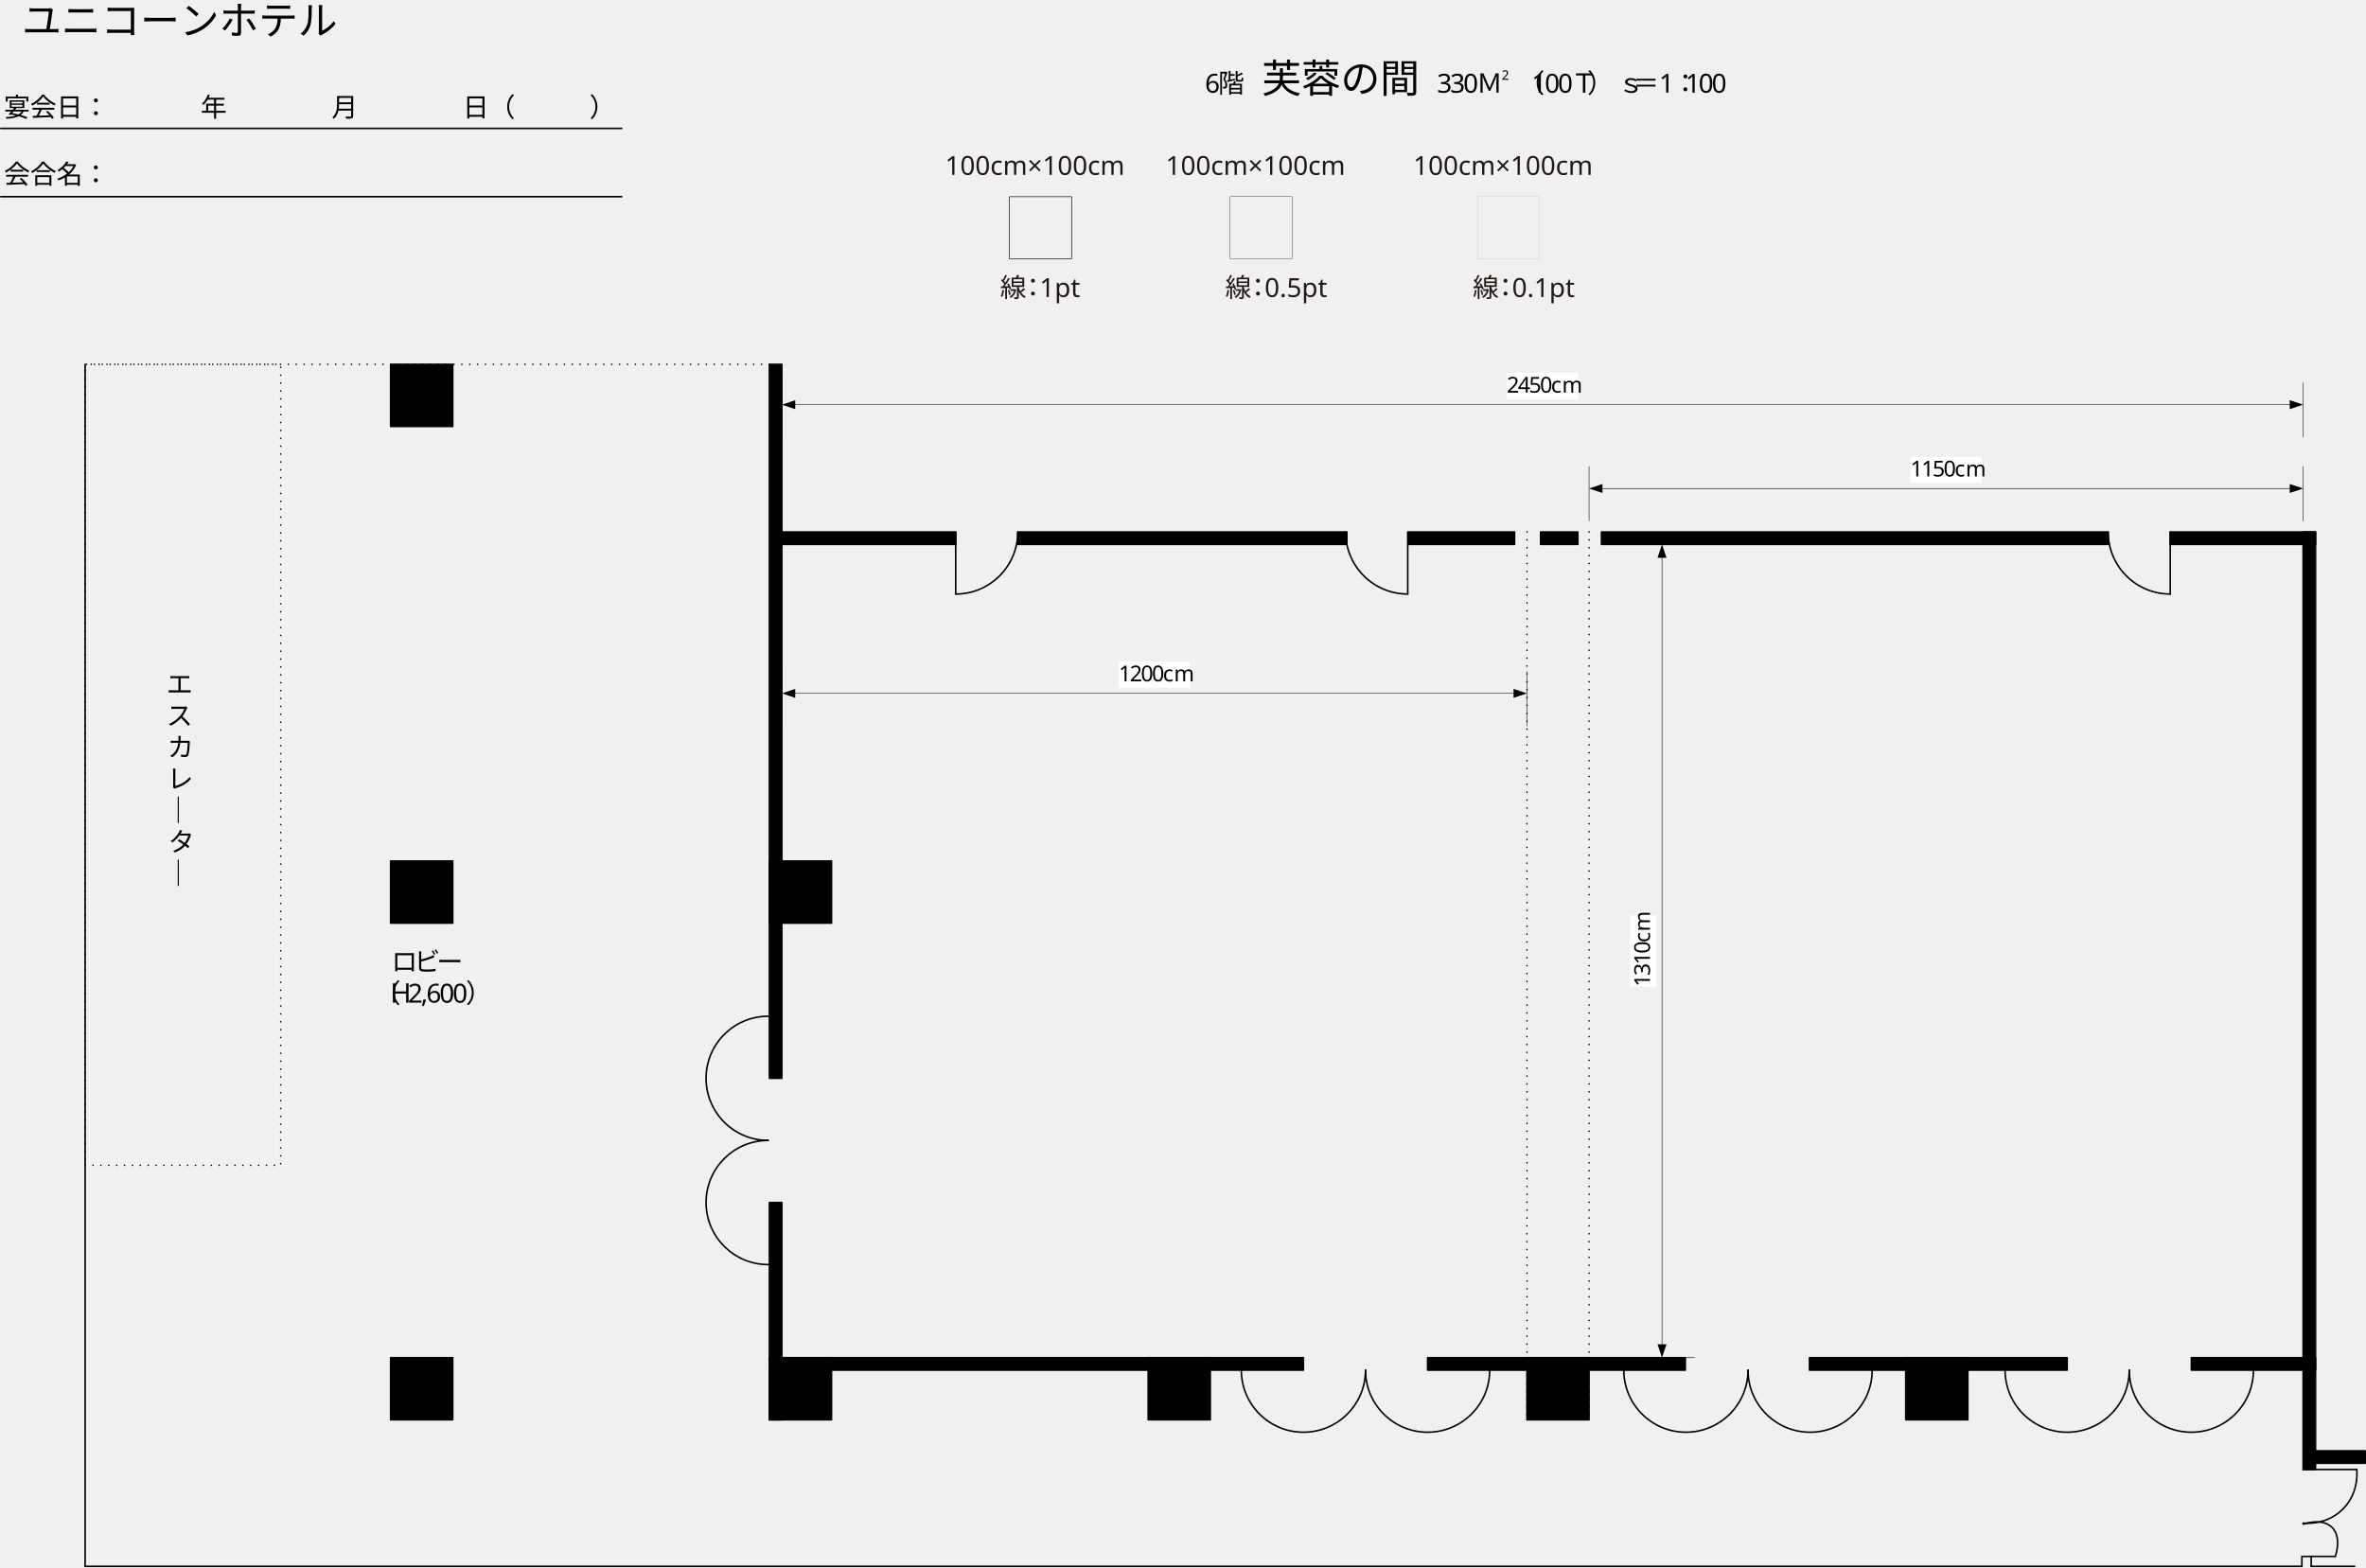
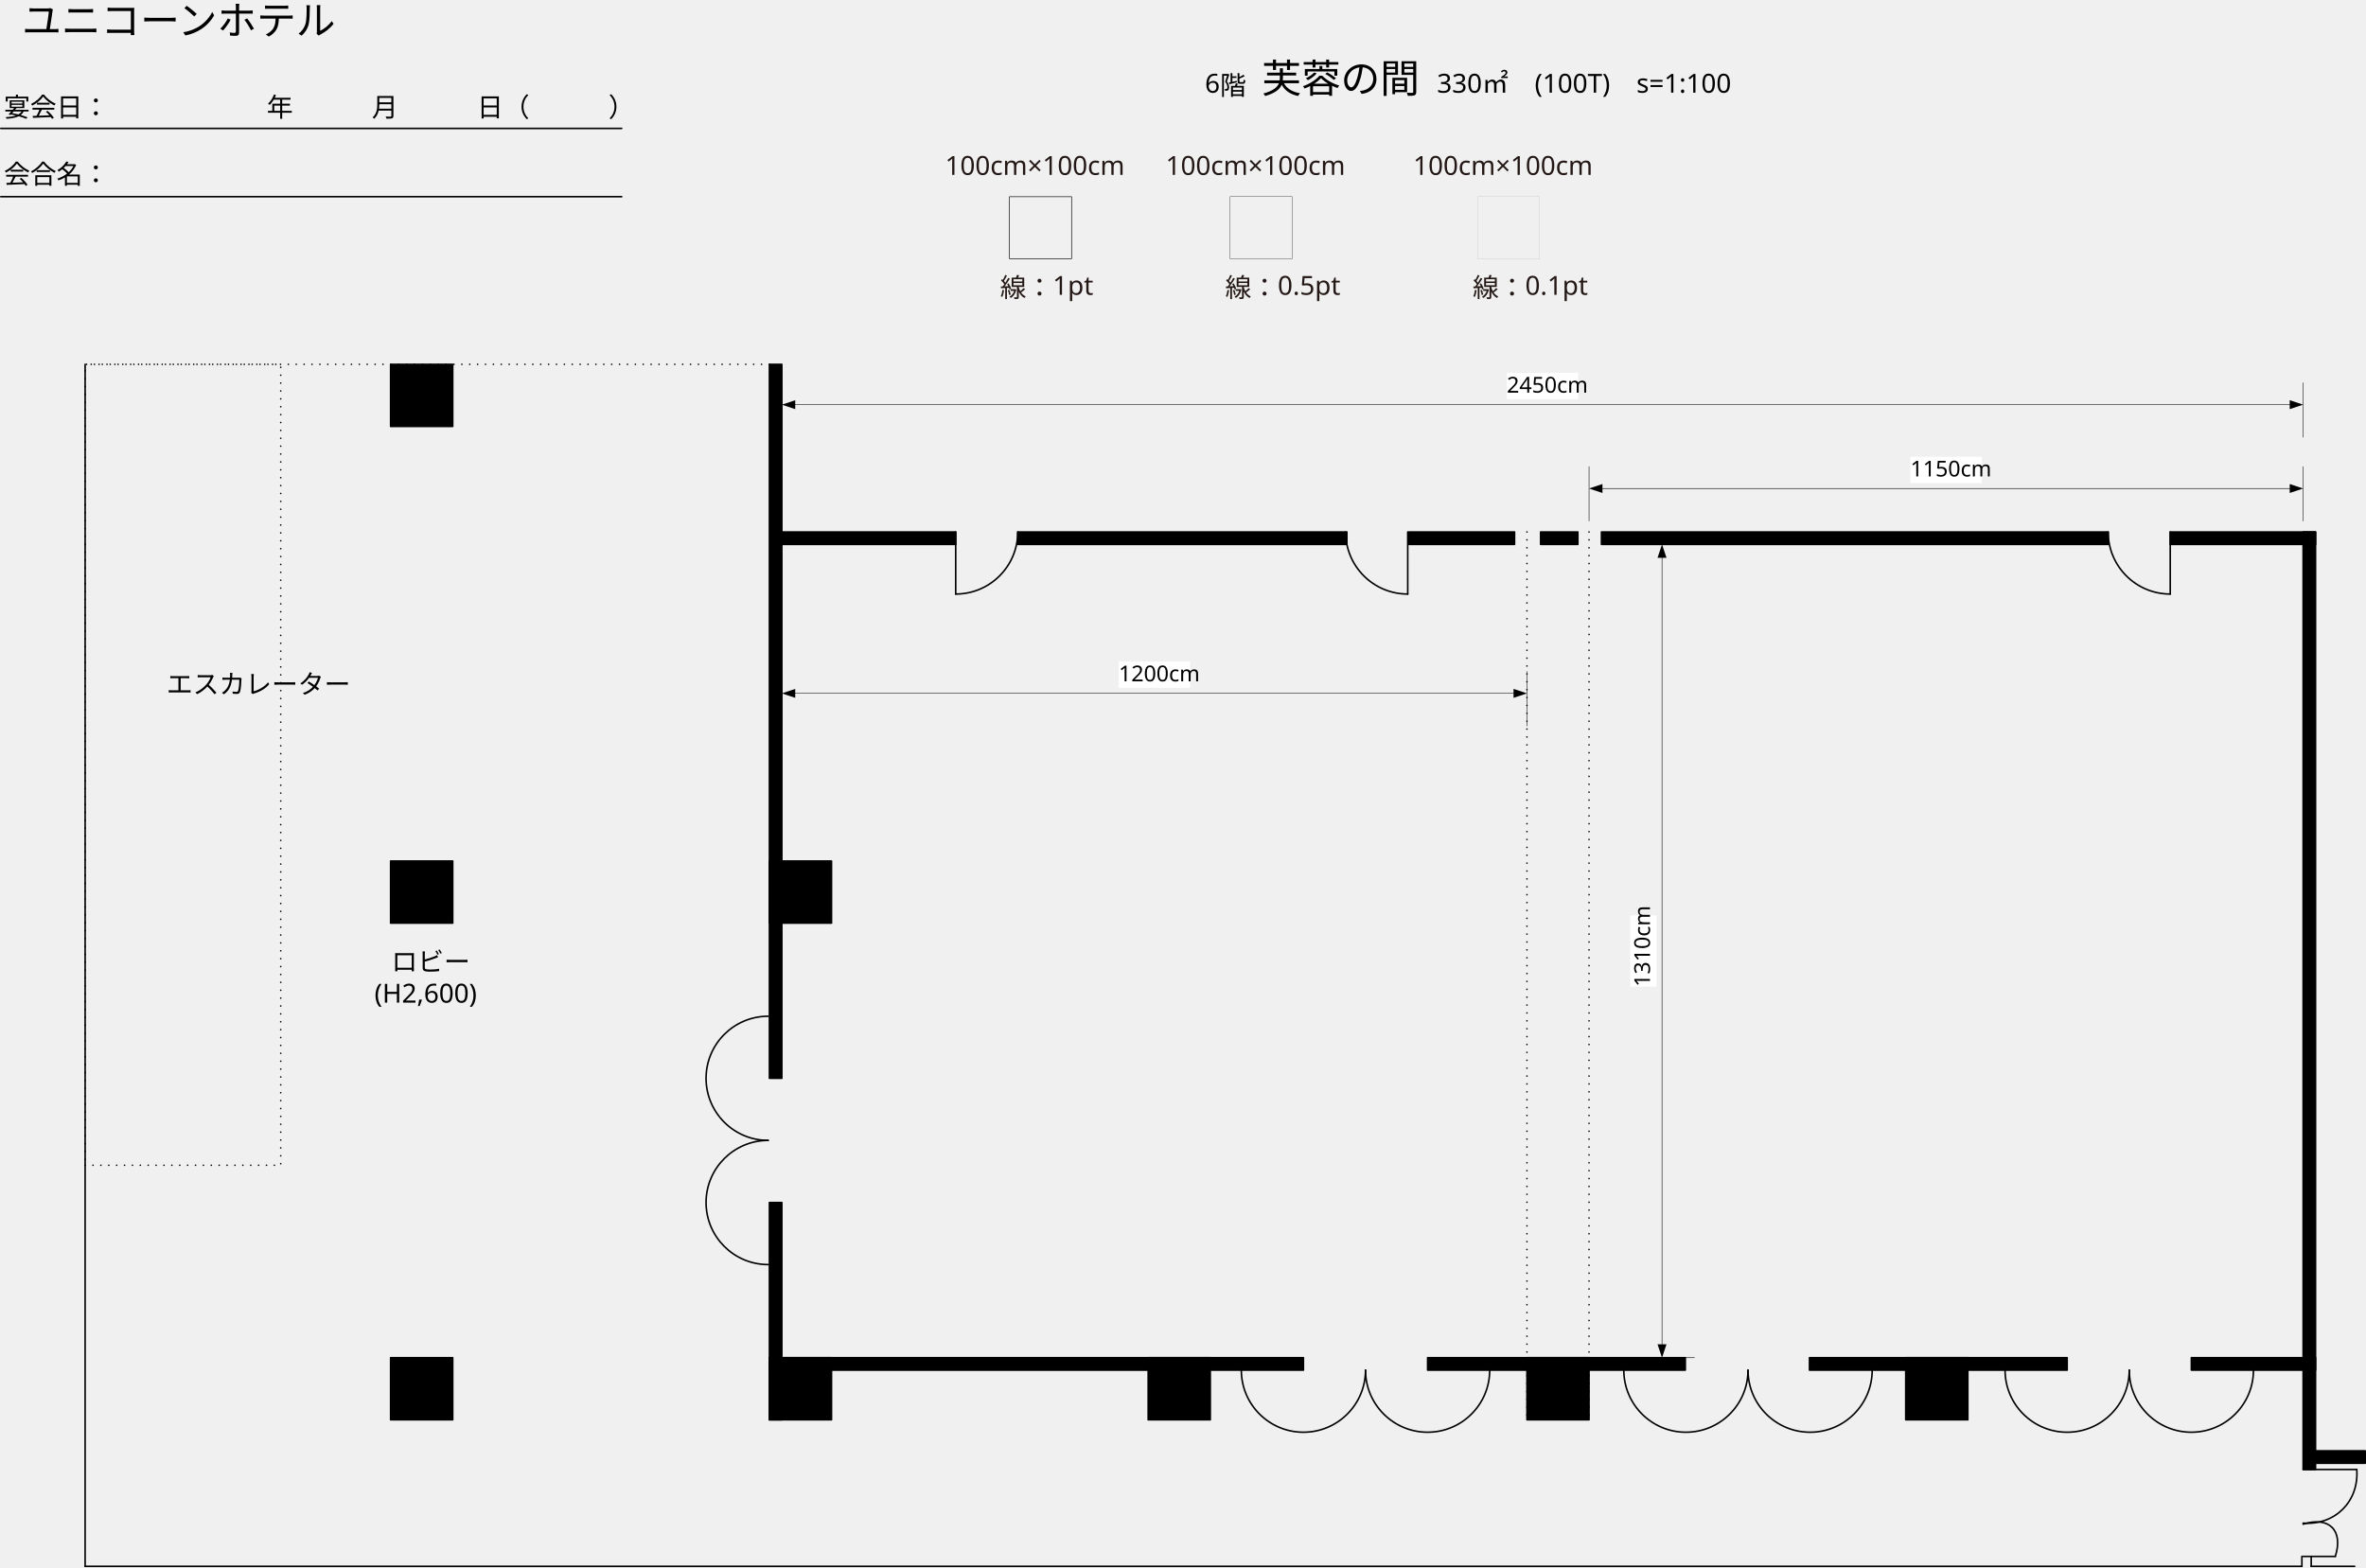
- <svg xmlns="http://www.w3.org/2000/svg" id="_レイヤー_1" width="3810.35" height="2524.07" viewBox="0 0 3810.35 2524.07">
+ <svg xmlns="http://www.w3.org/2000/svg" width="3810.35" height="2524.07" viewBox="0 0 3810.35 2524.07" id="_レイヤー_1">
  <defs>
-     <style>.cls-1,.cls-2,.cls-3,.cls-4,.cls-5,.cls-6,.cls-7{fill:none;stroke:#000;stroke-linecap:round;stroke-linejoin:round;}.cls-1,.cls-3{stroke-width:2.54px;}.cls-8,.cls-9{fill-rule:evenodd;}.cls-8,.cls-10{fill:#fff;}.cls-11{font-size:63.5px;}.cls-11,.cls-12,.cls-13,.cls-14,.cls-15,.cls-6{font-family:KozGoPr6N-Regular-83pv-RKSJ-H, 'Kozuka Gothic Pr6N';}.cls-12{font-size:21.17px;}.cls-13,.cls-6{font-size:35.28px;}.cls-14,.cls-15{font-size:42.33px;}.cls-3{stroke-dasharray:0 12.7;}.cls-4{stroke-width:.5px;}.cls-5{stroke-width:.85px;}.cls-16{letter-spacing:-.25em;}.cls-15{fill:#231815;}.cls-6{stroke-width:.01px;}.cls-7{stroke-width:.1px;}</style>
+     <style>
+             .cls-1, .cls-2, .cls-3, .cls-4, .cls-5, .cls-6, .cls-7 {
+                 fill: none;
+                 stroke: #000;
+                 stroke-linecap: round;
+                 stroke-linejoin: round;
+             }
+             .cls-1, .cls-3 {
+                 stroke-width: 2.54px;
+             }
+             .cls-8, .cls-9 {
+                 fill-rule: evenodd;
+             }
+             .cls-8, .cls-10 {
+                 fill: #fff;
+             }
+             .cls-11 {
+                 font-size: 63.5px;
+             }
+             .cls-11, .cls-12, .cls-13, .cls-14, .cls-15, .cls-6 {
+                 font-family: KozGoPr6N-Regular-83pv-RKSJ-H, 'Kozuka Gothic Pr6N';
+             }
+             .cls-12 {
+                 font-size: 21.17px;
+             }
+             .cls-13, .cls-6 {
+                 font-size: 35.28px;
+             }
+             .cls-14, .cls-15 {
+                 font-size: 42.33px;
+             }
+             .cls-3 {
+                 stroke-dasharray: 0 12.7;
+             }
+             .cls-4 {
+                 stroke-width: .5px;
+             }
+             .cls-5 {
+                 stroke-width: .85px;
+             }
+             .cls-16 {
+                 letter-spacing: -.25em;
+             }
+             .cls-15 {
+                 fill: #231815;
+             }
+             .cls-6 {
+                 stroke-width: .01px;
+             }
+             .cls-7 {
+                 stroke-width: .1px;
+             }
+         </style>
  </defs>
  <rect x="1239.11" y="2186.81" width="100" height="100" />
  <rect class="cls-1" x="1239.11" y="2186.81" width="100" height="100" />
  <rect x="1849.1" y="2186.81" width="100" height="100" />
  <rect class="cls-1" x="1849.1" y="2186.81" width="100" height="100" />
  <rect x="2459.09" y="2186.81" width="100" height="100" />
  <rect class="cls-1" x="2459.09" y="2186.81" width="100" height="100" />
  <rect x="3069.11" y="2186.81" width="100" height="100" />
  <rect class="cls-1" x="3069.11" y="2186.81" width="100" height="100" />
  <rect x="1239.11" y="1386.82" width="100" height="100" />
  <rect class="cls-1" x="1239.11" y="1386.82" width="100" height="100" />
  <rect x="1239.11" y="1936.81" width="20" height="350" />
  <rect class="cls-1" x="1239.11" y="1936.81" width="20" height="350" />
  <rect x="1239.11" y="586.81" width="20" height="1149.98" />
  <rect class="cls-1" x="1239.11" y="586.81" width="20" height="1149.98" />
  <rect x="3709.08" y="856.82" width="20" height="1509.99" />
  <rect class="cls-1" x="3709.08" y="856.82" width="20" height="1509.99" />
  <rect x="1259.11" y="856.79" width="280" height="20" />
  <rect class="cls-1" x="1259.11" y="856.79" width="280" height="20" />
  <rect x="1239.11" y="2186.8" width="860" height="20" />
  <rect class="cls-1" x="1239.11" y="2186.8" width="860" height="20" />
  <rect x="2299.1" y="2186.8" width="415.01" height="20" />
  <rect class="cls-1" x="2299.1" y="2186.8" width="415.01" height="20" />
  <rect x="2914.1" y="2186.8" width="415.01" height="20" />
  <rect class="cls-1" x="2914.1" y="2186.8" width="415.01" height="20" />
  <rect x="3529.1" y="2186.8" width="200" height="20" />
  <rect class="cls-1" x="3529.1" y="2186.8" width="200" height="20" />
  <rect x="1639.09" y="856.79" width="530.01" height="20" />
  <rect class="cls-1" x="1639.09" y="856.79" width="530.01" height="20" />
  <rect x="2269.12" y="856.79" width="170" height="20" />
  <rect class="cls-1" x="2269.12" y="856.79" width="170" height="20" />
  <rect x="2481.1" y="856.79" width="60" height="20" />
  <rect class="cls-1" x="2481.1" y="856.79" width="60" height="20" />
  <rect x="2579.1" y="856.79" width="816.01" height="20" />
  <rect class="cls-1" x="2579.1" y="856.79" width="816.01" height="20" />
  <rect x="3495.09" y="856.79" width="234" height="20" />
  <rect class="cls-1" x="3495.09" y="856.79" width="234" height="20" />
  <line class="cls-3" x1="2459.09" y1="856.82" x2="2459.09" y2="2286.81" />
  <line class="cls-3" x1="2559.1" y1="856.82" x2="2559.1" y2="2286.81" />
  <rect x="3729.08" y="2336.8" width="80" height="20" />
  <rect class="cls-1" x="3729.08" y="2336.8" width="80" height="20" />
  <path class="cls-1" d="M1639.09,856.82c0,55.21-44.77,99.98-99.98,99.98" />
  <line class="cls-1" x1="1539.11" y1="856.82" x2="1539.11" y2="956.8" />
  <path class="cls-1" d="M2167.09,856.82c0,55.21,44.77,99.98,100.01,99.98" />
  <line class="cls-1" x1="2267.11" y1="856.82" x2="2267.11" y2="956.8" />
  <path class="cls-1" d="M3395.11,856.82c0,55.21,44.77,99.98,99.98,99.98" />
  <line class="cls-1" x1="3495.09" y1="856.82" x2="3495.09" y2="956.8" />
  <path class="cls-1" d="M1237.1,1636.81c-55.21,0-100.01,44.77-100.01,99.98s44.8,100.01,100.01,100.01" />
  <path class="cls-1" d="M1237.1,1836.8c-55.21,0-100.01,44.77-100.01,100.01s44.8,99.98,100.01,99.98" />
  <path class="cls-1" d="M1999.1,2206.8c0,55.24,44.77,100.01,100.01,100.01s99.98-44.77,99.98-100.01" />
  <path class="cls-1" d="M2199.09,2206.8c0,55.24,44.77,100.01,100.01,100.01s100.01-44.77,100.01-100.01" />
  <path class="cls-1" d="M2615.08,2206.8c0,55.24,44.8,100.01,100.01,100.01s100.01-44.77,100.01-100.01" />
  <path class="cls-1" d="M2815.11,2206.8c0,55.24,44.77,100.01,99.98,100.01s100.01-44.77,100.01-100.01" />
  <path class="cls-1" d="M3229.09,2206.8c0,55.24,44.77,100.01,100.01,100.01s99.98-44.77,99.98-100.01" />
  <path class="cls-1" d="M3429.08,2206.8c0,55.24,44.8,100.01,100.01,100.01s100.01-44.77,100.01-100.01" />
  <line class="cls-1" x1="137.1" y1="2522.8" x2="3707.11" y2="2522.8" />
  <path class="cls-1" d="M3709.08,2453.21c51.51,3.77,90.17-34.92,86.43-86.4" />
  <line class="cls-1" x1="3709.08" y1="2366.82" x2="3795.51" y2="2366.82" />
  <path class="cls-1" d="M3709.08,2454.94c41.95-13.3,65.16,9.93,51.86,51.87" />
  <line class="cls-1" x1="3709.08" y1="2506.81" x2="3760.94" y2="2506.81" />
  <line class="cls-1" x1="3707.11" y1="2506.81" x2="3707.11" y2="2522.8" />
  <line class="cls-1" x1="3722.1" y1="2522.8" x2="3792.09" y2="2522.8" />
  <line class="cls-1" x1="3722.1" y1="2506.81" x2="3722.1" y2="2522.8" />
  <line class="cls-1" x1="137.1" y1="2522.8" x2="137.1" y2="586.81" />
  <line class="cls-3" x1="1239.11" y1="586.81" x2="137.1" y2="586.81" />
  <rect x="629.09" y="586.82" width="100" height="100" />
  <rect class="cls-1" x="629.09" y="586.82" width="100" height="100" />
  <rect x="629.09" y="1386.82" width="100" height="100" />
  <rect class="cls-1" x="629.09" y="1386.82" width="100" height="100" />
  <rect x="629.09" y="2186.81" width="100" height="100" />
  <rect class="cls-1" x="629.09" y="2186.81" width="100" height="100" />
  <polyline class="cls-3" points="137.1 1876.81 452.1 1876.81 452.1 586.81 137.1 586.81 137.1 1876.81" />
  <text class="cls-14" transform="translate(268.16 1117.1)">
-     <tspan x="0" y="0">エ</tspan>
-   </text>
-   <text class="cls-14" transform="translate(268.02 1167.9)">
-     <tspan x="0" y="0">ス</tspan>
-   </text>
-   <text class="cls-14" transform="translate(269.65 1218.7)">
-     <tspan x="0" y="0">カ</tspan>
-   </text>
-   <text class="cls-14" transform="translate(269.08 1269.5)">
-     <tspan x="0" y="0">レ</tspan>
-   </text>
-   <text class="cls-14" transform="translate(265.94 1320.3)">
-     <tspan x="0" y="0">｜</tspan>
-   </text>
-   <text class="cls-14" transform="translate(270.92 1371.1)">
-     <tspan x="0" y="0">タ</tspan>
-   </text>
-   <text class="cls-14" transform="translate(265.94 1421.9)">
-     <tspan x="0" y="0">｜</tspan>
+     <tspan x="0" y="0">エスカレーター</tspan>
  </text>
  <text class="cls-14" transform="translate(630.22 1564.11)">
-     <tspan x="0" y="0">ロ</tspan>
-   </text>
-   <text class="cls-14" transform="translate(666.76 1564.11)">
-     <tspan x="0" y="0">ビ</tspan>
-   </text>
-   <text class="cls-14" transform="translate(703.31 1564.11)">
-     <tspan x="0" y="0">ー</tspan>
+     <tspan x="0" y="0">ロビー</tspan>
  </text>
  <text class="cls-14" transform="translate(603.02 1614.91)">
-     <tspan x="0" y="0">（</tspan>
-   </text>
-   <text class="cls-14" transform="translate(624.19 1614.91)">
-     <tspan x="0" y="0">Ｈ</tspan>
-   </text>
-   <text class="cls-14" transform="translate(656.75 1614.91)">
-     <tspan x="0" y="0">2</tspan>
-   </text>
-   <text class="cls-14" transform="translate(677.91 1614.91)">
-     <tspan x="0" y="0">,</tspan>
-   </text>
-   <text class="cls-14" transform="translate(686.52 1614.91)">
-     <tspan x="0" y="0">6</tspan>
-   </text>
-   <text class="cls-14" transform="translate(707.69 1614.91)">
-     <tspan x="0" y="0">0</tspan>
-   </text>
-   <text class="cls-14" transform="translate(728.86 1614.91)">
-     <tspan x="0" y="0">0</tspan>
-   </text>
-   <text class="cls-14" transform="translate(750.02 1614.91)">
-     <tspan x="0" y="0">）</tspan>
+     <tspan x="0" y="0">(H2,600)</tspan>
  </text>
  <text class="cls-14" transform="translate(1940.47 149.29)">
-     <tspan x="0" y="0">6</tspan>
-   </text>
-   <text class="cls-14" transform="translate(1961.64 149.29)">
-     <tspan x="0" y="0">階</tspan>
-   </text>
-   <text class="cls-14" transform="translate(2003.97 149.29)">
-     <tspan x="0" y="0">　</tspan>
+     <tspan x="0" y="0">6階</tspan>
  </text>
  <text class="cls-11" transform="translate(2032.09 149.29)">
-     <tspan x="0" y="0">芙</tspan>
-   </text>
-   <text class="cls-11" transform="translate(2095.58 149.29)">
-     <tspan x="0" y="0">蓉</tspan>
-   </text>
-   <text class="cls-11" transform="translate(2159.08 149.29)">
-     <tspan x="0" y="0">の</tspan>
-   </text>
-   <text class="cls-11" transform="translate(2222.58 149.29)">
-     <tspan x="0" y="0">間</tspan>
-   </text>
-   <text class="cls-14" transform="translate(2286.08 149.29)">
-     <tspan x="0" y="0">　</tspan>
+     <tspan x="0" y="0">芙蓉の間</tspan>
  </text>
  <text class="cls-14" transform="translate(2314.2 149.29)">
-     <tspan x="0" y="0">3</tspan>
-   </text>
-   <text class="cls-14" transform="translate(2335.37 149.29)">
-     <tspan x="0" y="0">3</tspan>
-   </text>
-   <text class="cls-14" transform="translate(2356.53 149.29)">
-     <tspan x="0" y="0">0</tspan>
-   </text>
-   <text class="cls-14" transform="translate(2377.7 149.29)">
-     <tspan x="0" y="0">Ｍ</tspan>
-   </text>
-   <text class="cls-14" transform="translate(2417.22 149.29)">
-     <tspan x="0" y="0">　</tspan>
-   </text>
-   <text class="cls-14" transform="translate(2445.33 149.29)">
-     <tspan x="0" y="0">（</tspan>
-   </text>
-   <text class="cls-14" transform="translate(2466.49 149.29)">
-     <tspan x="0" y="0">1</tspan>
-   </text>
-   <text class="cls-14" transform="translate(2487.66 149.29)">
-     <tspan x="0" y="0">0</tspan>
-   </text>
-   <text class="cls-14" transform="translate(2508.83 149.29)">
-     <tspan x="0" y="0">0</tspan>
-   </text>
-   <text class="cls-14" transform="translate(2529.99 149.29)">
-     <tspan x="0" y="0">Ｔ</tspan>
-   </text>
-   <text class="cls-14" transform="translate(2556.13 149.29)">
-     <tspan x="0" y="0">）</tspan>
-   </text>
-   <text class="cls-14" transform="translate(2577.29 149.29)">
-     <tspan x="0" y="0">　</tspan>
-   </text>
-   <text class="cls-14" transform="translate(2605.4 149.29)">
-     <tspan x="0" y="0">ｓ</tspan>
-   </text>
-   <text class="cls-14" transform="translate(2629.55 149.29)">
-     <tspan x="0" y="0">＝</tspan>
-   </text>
-   <text class="cls-14" transform="translate(2671.88 149.29)">
-     <tspan x="0" y="0">1</tspan>
-   </text>
-   <text class="cls-14" transform="translate(2693.05 149.29)">
-     <tspan x="0" y="0">：</tspan>
-   </text>
-   <text class="cls-14" transform="translate(2714.21 149.29)">
-     <tspan x="0" y="0">1</tspan>
-   </text>
-   <text class="cls-14" transform="translate(2735.38 149.29)">
-     <tspan x="0" y="0">0</tspan>
-   </text>
-   <text class="cls-14" transform="translate(2756.55 149.29)">
-     <tspan x="0" y="0">0</tspan>
-   </text>
-   <text class="cls-12" transform="translate(2418.31 128.52)">
-     <tspan x="0" y="0">2</tspan>
+     <tspan x="0" y="0">330㎡　(100T)　s=1:100</tspan>
  </text>
  <text class="cls-11" transform="translate(35.38 55.88)">
-     <tspan x="0" y="0">ユ</tspan>
-   </text>
-   <text class="cls-11" transform="translate(98.88 55.88)">
-     <tspan x="0" y="0">ニ</tspan>
-   </text>
-   <text class="cls-11" transform="translate(162.38 55.88)">
-     <tspan x="0" y="0">コ</tspan>
-   </text>
-   <text class="cls-11" transform="translate(225.88 55.88)">
-     <tspan x="0" y="0">ー</tspan>
-   </text>
-   <text class="cls-11" transform="translate(289.38 55.88)">
-     <tspan x="0" y="0">ン</tspan>
-   </text>
-   <text class="cls-11" transform="translate(352.88 55.88)">
-     <tspan x="0" y="0">ホ</tspan>
-   </text>
-   <text class="cls-11" transform="translate(416.38 55.88)">
-     <tspan x="0" y="0">テ</tspan>
-   </text>
-   <text class="cls-11" transform="translate(479.88 55.88)">
-     <tspan x="0" y="0">ル</tspan>
+     <tspan x="0" y="0">ユニコーンホテル</tspan>
  </text>
  <text class="cls-14" transform="translate(6.22 187.93)">
-     <tspan x="0" y="0">宴</tspan>
-   </text>
-   <text class="cls-14" transform="translate(48.55 187.93)">
-     <tspan x="0" y="0">会</tspan>
-   </text>
-   <text class="cls-14" transform="translate(90.88 187.93)">
-     <tspan x="0" y="0">日</tspan>
-   </text>
-   <text class="cls-14" transform="translate(133.22 187.93)">
-     <tspan x="0" y="0">：</tspan>
-   </text>
-   <text class="cls-14" transform="translate(154.38 187.93)">
-     <tspan x="0" y="0">　</tspan>
-   </text>
-   <text class="cls-14" transform="translate(182.5 187.93)">
-     <tspan x="0" y="0">　</tspan>
-   </text>
-   <text class="cls-14" transform="translate(210.61 187.93)">
-     <tspan x="0" y="0">　</tspan>
-   </text>
-   <text class="cls-14" transform="translate(238.72 187.93)">
-     <tspan x="0" y="0">　</tspan>
-   </text>
-   <text class="cls-14" transform="translate(266.83 187.93)">
-     <tspan x="0" y="0">　</tspan>
-   </text>
-   <text class="cls-14" transform="translate(294.95 187.93)">
-     <tspan x="0" y="0">　</tspan>
-   </text>
-   <text class="cls-14" transform="translate(323.06 187.93)">
-     <tspan x="0" y="0">年</tspan>
-   </text>
-   <text class="cls-14" transform="translate(365.39 187.93)">
-     <tspan x="0" y="0">　</tspan>
-   </text>
-   <text class="cls-14" transform="translate(393.5 187.93)">
-     <tspan x="0" y="0">　</tspan>
-   </text>
-   <text class="cls-14" transform="translate(421.61 187.93)">
-     <tspan x="0" y="0">　</tspan>
-   </text>
-   <text class="cls-14" transform="translate(449.73 187.93)">
-     <tspan x="0" y="0">　</tspan>
-   </text>
-   <text class="cls-14" transform="translate(477.84 187.93)">
-     <tspan x="0" y="0">　</tspan>
-   </text>
-   <text class="cls-14" transform="translate(505.95 187.93)">
-     <tspan x="0" y="0">　</tspan>
-   </text>
-   <text class="cls-14" transform="translate(534.05 187.93)">
-     <tspan x="0" y="0">月</tspan>
-   </text>
-   <text class="cls-14" transform="translate(576.39 187.93)">
-     <tspan x="0" y="0">　</tspan>
-   </text>
-   <text class="cls-14" transform="translate(604.5 187.93)">
-     <tspan x="0" y="0">　</tspan>
-   </text>
-   <text class="cls-14" transform="translate(632.61 187.93)">
-     <tspan x="0" y="0">　</tspan>
-   </text>
-   <text class="cls-14" transform="translate(660.72 187.93)">
-     <tspan x="0" y="0">　</tspan>
-   </text>
-   <text class="cls-14" transform="translate(688.84 187.93)">
-     <tspan x="0" y="0">　</tspan>
-   </text>
-   <text class="cls-14" transform="translate(716.95 187.93)">
-     <tspan x="0" y="0">　</tspan>
-   </text>
-   <text class="cls-14" transform="translate(745.08 187.93)">
-     <tspan x="0" y="0">日</tspan>
-   </text>
-   <text class="cls-14" transform="translate(787.42 187.93)">
-     <tspan x="0" y="0">（</tspan>
-   </text>
-   <text class="cls-14" transform="translate(808.58 187.93)">
-     <tspan x="0" y="0">　</tspan>
-   </text>
-   <text class="cls-14" transform="translate(836.7 187.93)">
-     <tspan x="0" y="0">　</tspan>
-   </text>
-   <text class="cls-14" transform="translate(864.81 187.93)">
-     <tspan x="0" y="0">　</tspan>
-   </text>
-   <text class="cls-14" transform="translate(892.92 187.93)">
-     <tspan x="0" y="0">　</tspan>
-   </text>
-   <text class="cls-14" transform="translate(921.03 187.93)">
-     <tspan x="0" y="0">　</tspan>
-   </text>
-   <text class="cls-14" transform="translate(949.15 187.93)">
-     <tspan x="0" y="0">）</tspan>
+     <tspan x="0" y="0">宴会日：　　　　　　年　　　月　　　日（　　　）</tspan>
  </text>
  <text class="cls-14" transform="translate(6.22 295.84)">
-     <tspan x="0" y="0">会</tspan>
-   </text>
-   <text class="cls-14" transform="translate(48.55 295.84)">
-     <tspan x="0" y="0">合</tspan>
-   </text>
-   <text class="cls-14" transform="translate(90.88 295.84)">
-     <tspan x="0" y="0">名</tspan>
-   </text>
-   <text class="cls-14" transform="translate(133.22 295.84)">
-     <tspan x="0" y="0">：</tspan>
-   </text>
-   <text class="cls-14" transform="translate(154.38 295.84)">
-     <tspan x="0" y="0">　</tspan>
-   </text>
-   <text class="cls-14" transform="translate(182.5 295.84)">
-     <tspan x="0" y="0">　</tspan>
-   </text>
-   <text class="cls-14" transform="translate(210.61 295.84)">
-     <tspan x="0" y="0">　</tspan>
-   </text>
-   <text class="cls-14" transform="translate(238.72 295.84)">
-     <tspan x="0" y="0">　</tspan>
-   </text>
-   <text class="cls-14" transform="translate(266.83 295.84)">
-     <tspan x="0" y="0">　</tspan>
-   </text>
-   <text class="cls-14" transform="translate(294.95 295.84)">
-     <tspan x="0" y="0">　</tspan>
-   </text>
-   <text class="cls-14" transform="translate(323.06 295.84)">
-     <tspan x="0" y="0">　</tspan>
-   </text>
-   <text class="cls-14" transform="translate(351.17 295.84)">
-     <tspan x="0" y="0">　</tspan>
-   </text>
-   <text class="cls-14" transform="translate(379.28 295.84)">
-     <tspan x="0" y="0">　</tspan>
-   </text>
-   <text class="cls-14" transform="translate(407.4 295.84)">
-     <tspan x="0" y="0">　</tspan>
-   </text>
-   <text class="cls-14" transform="translate(435.51 295.84)">
-     <tspan x="0" y="0">　</tspan>
+     <tspan x="0" y="0">会合名：</tspan>
  </text>
  <line class="cls-1" x1="1.27" y1="206.8" x2="1001.27" y2="206.8" />
  <line class="cls-1" x1="1.27" y1="316.79" x2="1001.27" y2="316.79" />
  <path class="cls-8" d="M3709.08,616.51v87.67-87.67ZM1259.11,616.51v87.67-87.67Z" />
  <path class="cls-5" d="M3709.08,616.51v87.67-87.67M1259.11,616.51v87.67-87.67" />
  <path class="cls-5" d="M2484.1,651.79h1205.19M2484.1,651.79h-1205.19" />
  <polygon class="cls-9" points="1280.7 658.99 1259.11 651.79 1280.7 644.59 1280.7 658.99" />
  <polygon class="cls-9" points="3687.49 644.59 3709.08 651.79 3687.49 658.99 3687.49 644.59" />
  <rect class="cls-10" x="2426.63" y="600.64" width="114.93" height="42.33" />
  <text class="cls-13" transform="translate(2426.63 632.39)">
-     <tspan x="0" y="0">2</tspan>
-   </text>
-   <text class="cls-6" transform="translate(2426.63 632.39)">
-     <tspan x="0" y="0">2</tspan>
-   </text>
-   <text class="cls-13" transform="translate(2444.41 632.39)">
-     <tspan x="0" y="0">4</tspan>
-   </text>
-   <text class="cls-6" transform="translate(2444.41 632.39)">
-     <tspan x="0" y="0">4</tspan>
-   </text>
-   <text class="cls-13" transform="translate(2462.18 632.39)">
-     <tspan x="0" y="0">5</tspan>
-   </text>
-   <text class="cls-6" transform="translate(2462.18 632.39)">
-     <tspan x="0" y="0">5</tspan>
-   </text>
-   <text class="cls-13" transform="translate(2479.96 632.39)">
-     <tspan x="0" y="0">0</tspan>
-   </text>
-   <text class="cls-6" transform="translate(2479.96 632.39)">
-     <tspan x="0" y="0">0</tspan>
-   </text>
-   <text class="cls-13" transform="translate(2497.75 632.39)">
-     <tspan x="0" y="0">c</tspan>
-   </text>
-   <text class="cls-6" transform="translate(2497.75 632.39)">
-     <tspan x="0" y="0">c</tspan>
-   </text>
-   <text class="cls-13" transform="translate(2515.53 632.39)">
-     <tspan x="0" y="0">m</tspan>
-   </text>
-   <text class="cls-6" transform="translate(2515.53 632.39)">
-     <tspan x="0" y="0">m</tspan>
+     <tspan x="0" y="0">2450cm</tspan>
  </text>
  <path class="cls-8" d="M2641.33,876.79h87.63-87.63ZM2641.33,2186.79h87.63-87.63Z" />
  <path class="cls-5" d="M2641.33,876.79h87.63-87.63M2641.33,2186.79h87.63-87.63" />
  <path class="cls-5" d="M2676.61,1531.79v-635.21M2676.61,1531.79v635.21" />
  <polygon class="cls-9" points="2683.81 2165.2 2676.61 2186.79 2669.41 2165.2 2683.81 2165.2" />
  <polygon class="cls-9" points="2669.41 898.38 2676.61 876.79 2683.81 898.38 2669.41 898.38" />
  <rect class="cls-10" x="2625.46" y="1474.33" width="42.33" height="114.93" />
  <text class="cls-13" transform="translate(2657.21 1589.26) rotate(-90)">
-     <tspan x="0" y="0">1</tspan>
-   </text>
-   <text class="cls-6" transform="translate(2657.21 1589.26) rotate(-90)">
-     <tspan x="0" y="0">1</tspan>
-   </text>
-   <text class="cls-13" transform="translate(2657.21 1571.48) rotate(-90)">
-     <tspan x="0" y="0">3</tspan>
-   </text>
-   <text class="cls-6" transform="translate(2657.21 1571.48) rotate(-90)">
-     <tspan x="0" y="0">3</tspan>
-   </text>
-   <text class="cls-13" transform="translate(2657.21 1553.71) rotate(-90)">
-     <tspan x="0" y="0">1</tspan>
-   </text>
-   <text class="cls-6" transform="translate(2657.21 1553.71) rotate(-90)">
-     <tspan x="0" y="0">1</tspan>
-   </text>
-   <text class="cls-13" transform="translate(2657.21 1535.93) rotate(-90)">
-     <tspan x="0" y="0">0</tspan>
-   </text>
-   <text class="cls-6" transform="translate(2657.21 1535.93) rotate(-90)">
-     <tspan x="0" y="0">0</tspan>
-   </text>
-   <text class="cls-13" transform="translate(2657.21 1518.17) rotate(-90)">
-     <tspan x="0" y="0">c</tspan>
-   </text>
-   <text class="cls-6" transform="translate(2657.21 1518.17) rotate(-90)">
-     <tspan x="0" y="0">c</tspan>
-   </text>
-   <text class="cls-13" transform="translate(2657.21 1500.4) rotate(-90)">
-     <tspan x="0" y="0">m</tspan>
-   </text>
-   <text class="cls-6" transform="translate(2657.21 1500.4) rotate(-90)">
-     <tspan x="0" y="0">m</tspan>
+     <tspan x="0" y="0">1310cm</tspan>
  </text>
  <path class="cls-8" d="M3709.08,751.52v87.67-87.67ZM2559.1,751.52v87.67-87.67Z" />
  <path class="cls-5" d="M3709.08,751.52v87.67-87.67M2559.1,751.52v87.67-87.67" />
  <path class="cls-5" d="M3134.09,786.8h555.2M3134.09,786.8h-555.2" />
  <polygon class="cls-9" points="2580.69 793.99 2559.1 786.8 2580.69 779.6 2580.69 793.99" />
  <polygon class="cls-9" points="3687.49 779.6 3709.08 786.8 3687.49 793.99 3687.49 779.6" />
  <rect class="cls-10" x="3076.62" y="735.64" width="114.93" height="42.33" />
  <text class="cls-13" transform="translate(3076.62 767.4)">
-     <tspan x="0" y="0">1</tspan>
-   </text>
-   <text class="cls-6" transform="translate(3076.62 767.4)">
-     <tspan x="0" y="0">1</tspan>
-   </text>
-   <text class="cls-13" transform="translate(3094.4 767.4)">
-     <tspan x="0" y="0">1</tspan>
-   </text>
-   <text class="cls-6" transform="translate(3094.4 767.4)">
-     <tspan x="0" y="0">1</tspan>
-   </text>
-   <text class="cls-13" transform="translate(3112.18 767.4)">
-     <tspan x="0" y="0">5</tspan>
-   </text>
-   <text class="cls-6" transform="translate(3112.18 767.4)">
-     <tspan x="0" y="0">5</tspan>
-   </text>
-   <text class="cls-13" transform="translate(3129.95 767.4)">
-     <tspan x="0" y="0">0</tspan>
-   </text>
-   <text class="cls-6" transform="translate(3129.95 767.4)">
-     <tspan x="0" y="0">0</tspan>
-   </text>
-   <text class="cls-13" transform="translate(3147.74 767.4)">
-     <tspan x="0" y="0">c</tspan>
-   </text>
-   <text class="cls-6" transform="translate(3147.74 767.4)">
-     <tspan x="0" y="0">c</tspan>
-   </text>
-   <text class="cls-13" transform="translate(3165.52 767.4)">
-     <tspan x="0" y="0">m</tspan>
-   </text>
-   <text class="cls-6" transform="translate(3165.52 767.4)">
-     <tspan x="0" y="0">m</tspan>
+     <tspan x="0" y="0">1150cm</tspan>
  </text>
  <path class="cls-8" d="M2459.09,1081.51v87.67-87.67ZM1259.11,1081.51v87.67-87.67Z" />
  <path class="cls-5" d="M2459.09,1081.51v87.67-87.67M1259.11,1081.51v87.67-87.67" />
  <path class="cls-5" d="M1859.12,1116.79h580.18M1859.12,1116.79h-580.21" />
  <polygon class="cls-9" points="1280.7 1123.98 1259.11 1116.79 1280.7 1109.59 1280.7 1123.98" />
  <polygon class="cls-9" points="2437.5 1109.59 2459.09 1116.79 2437.5 1123.98 2437.5 1109.59" />
  <rect class="cls-10" x="1801.65" y="1065.63" width="114.93" height="42.33" />
  <text class="cls-13" transform="translate(1801.65 1097.38)">
-     <tspan x="0" y="0">1</tspan>
-   </text>
-   <text class="cls-6" transform="translate(1801.65 1097.38)">
-     <tspan x="0" y="0">1</tspan>
-   </text>
-   <text class="cls-13" transform="translate(1819.43 1097.38)">
-     <tspan x="0" y="0">2</tspan>
-   </text>
-   <text class="cls-6" transform="translate(1819.43 1097.38)">
-     <tspan x="0" y="0">2</tspan>
-   </text>
-   <text class="cls-13" transform="translate(1837.2 1097.38)">
-     <tspan x="0" y="0">0</tspan>
-   </text>
-   <text class="cls-6" transform="translate(1837.2 1097.38)">
-     <tspan x="0" y="0">0</tspan>
-   </text>
-   <text class="cls-13" transform="translate(1854.98 1097.38)">
-     <tspan x="0" y="0">0</tspan>
-   </text>
-   <text class="cls-6" transform="translate(1854.98 1097.38)">
-     <tspan x="0" y="0">0</tspan>
-   </text>
-   <text class="cls-13" transform="translate(1872.74 1097.38)">
-     <tspan x="0" y="0">c</tspan>
-   </text>
-   <text class="cls-6" transform="translate(1872.74 1097.38)">
-     <tspan x="0" y="0">c</tspan>
-   </text>
-   <text class="cls-13" transform="translate(1890.51 1097.38)">
-     <tspan x="0" y="0">m</tspan>
-   </text>
-   <text class="cls-6" transform="translate(1890.51 1097.38)">
-     <tspan x="0" y="0">m</tspan>
+     <tspan x="0" y="0">1200cm</tspan>
  </text>
  <rect class="cls-2" x="1625.76" y="316.79" width="100" height="100" />
  <text class="cls-15" transform="translate(1522.05 281.69)">
    <tspan x="0" y="0">100cm×100cm</tspan>
  </text>
  <rect class="cls-4" x="1980.98" y="316.79" width="100" height="100" />
  <text class="cls-15" transform="translate(1877.27 281.69)">
    <tspan x="0" y="0">100cm×100cm</tspan>
  </text>
  <text class="cls-15" transform="translate(1610.6 478.35)">
-     <tspan class="cls-16" x="0" y="0">線：</tspan>
-     <tspan x="63.5" y="0">1pt</tspan>
+     <tspan x="0" y="0">線：1pt</tspan>
  </text>
  <text class="cls-15" transform="translate(1973.03 478.35)">
-     <tspan class="cls-16" x="0" y="0">線：</tspan>
-     <tspan x="63.5" y="0">0.5pt</tspan>
+     <tspan x="0" y="0">線：0.5pt</tspan>
  </text>
  <rect class="cls-7" x="2379.56" y="316.79" width="100" height="100" />
  <text class="cls-15" transform="translate(2275.85 281.69)">
    <tspan x="0" y="0">100cm×100cm</tspan>
  </text>
  <text class="cls-15" transform="translate(2371.6 478.35)">
-     <tspan class="cls-16" x="0" y="0">線：</tspan>
-     <tspan x="63.5" y="0">0.1pt</tspan>
+     <tspan x="0" y="0">線：0.1pt</tspan>
  </text>
</svg>
